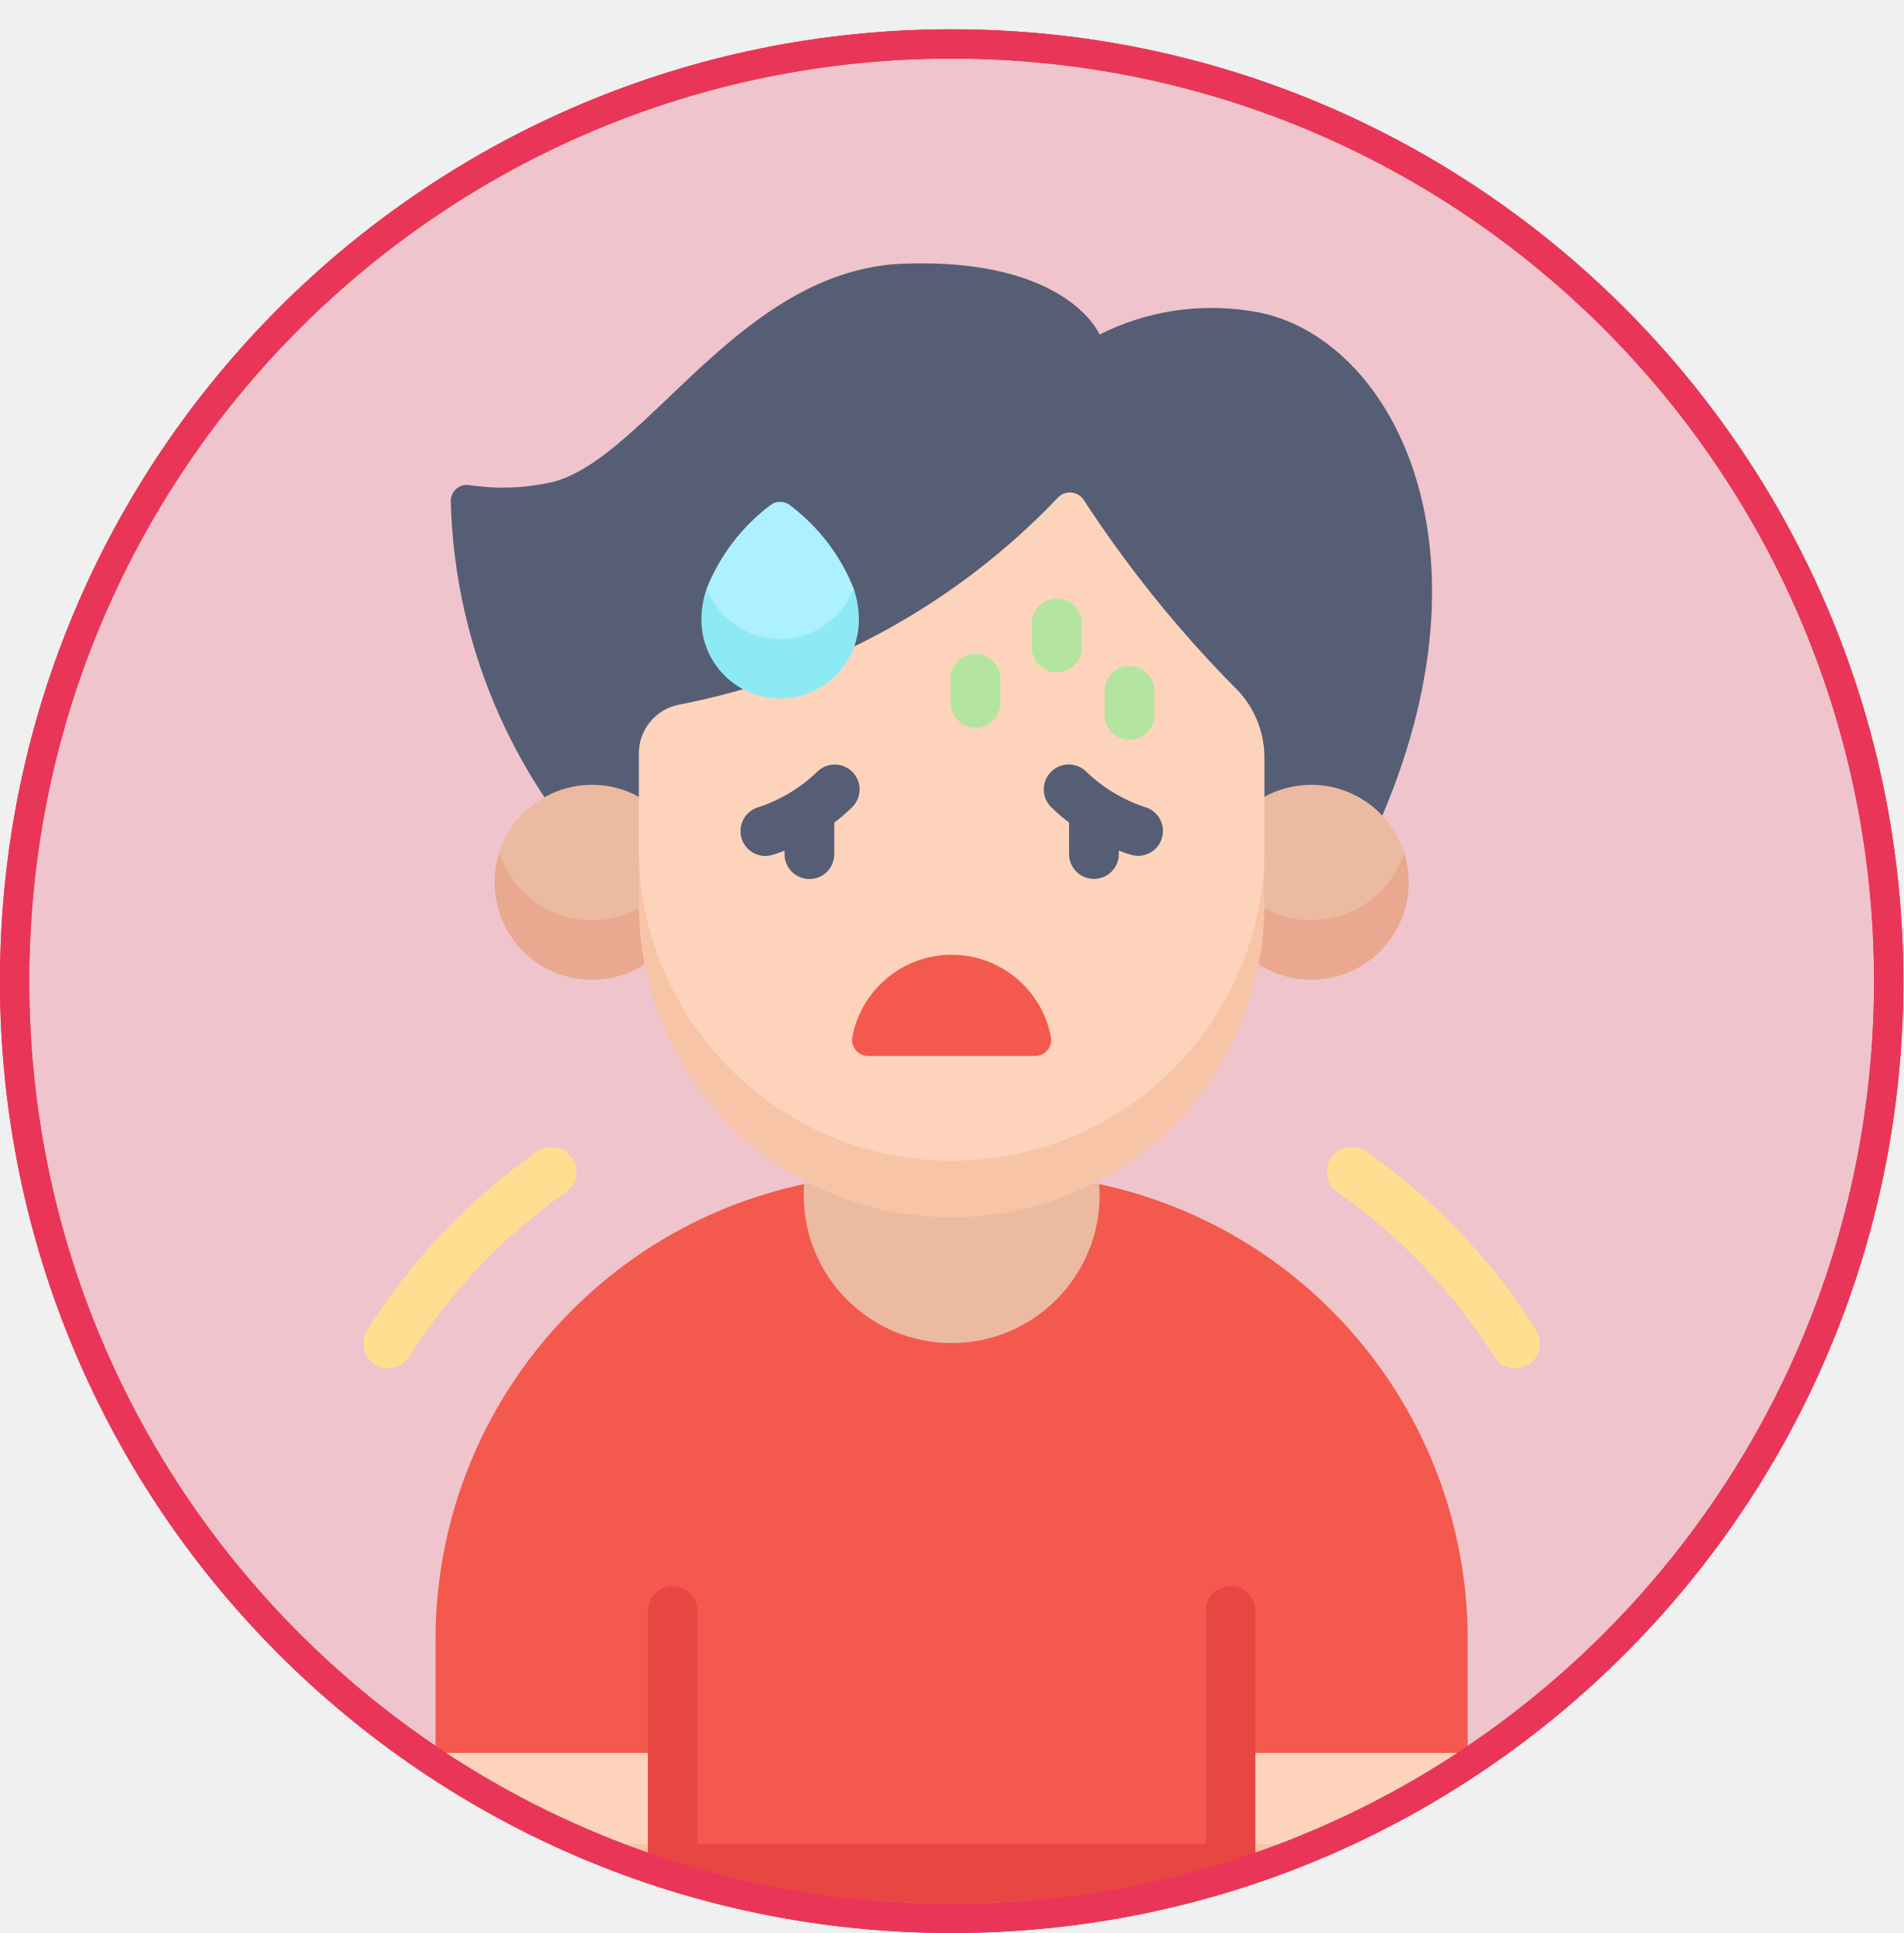
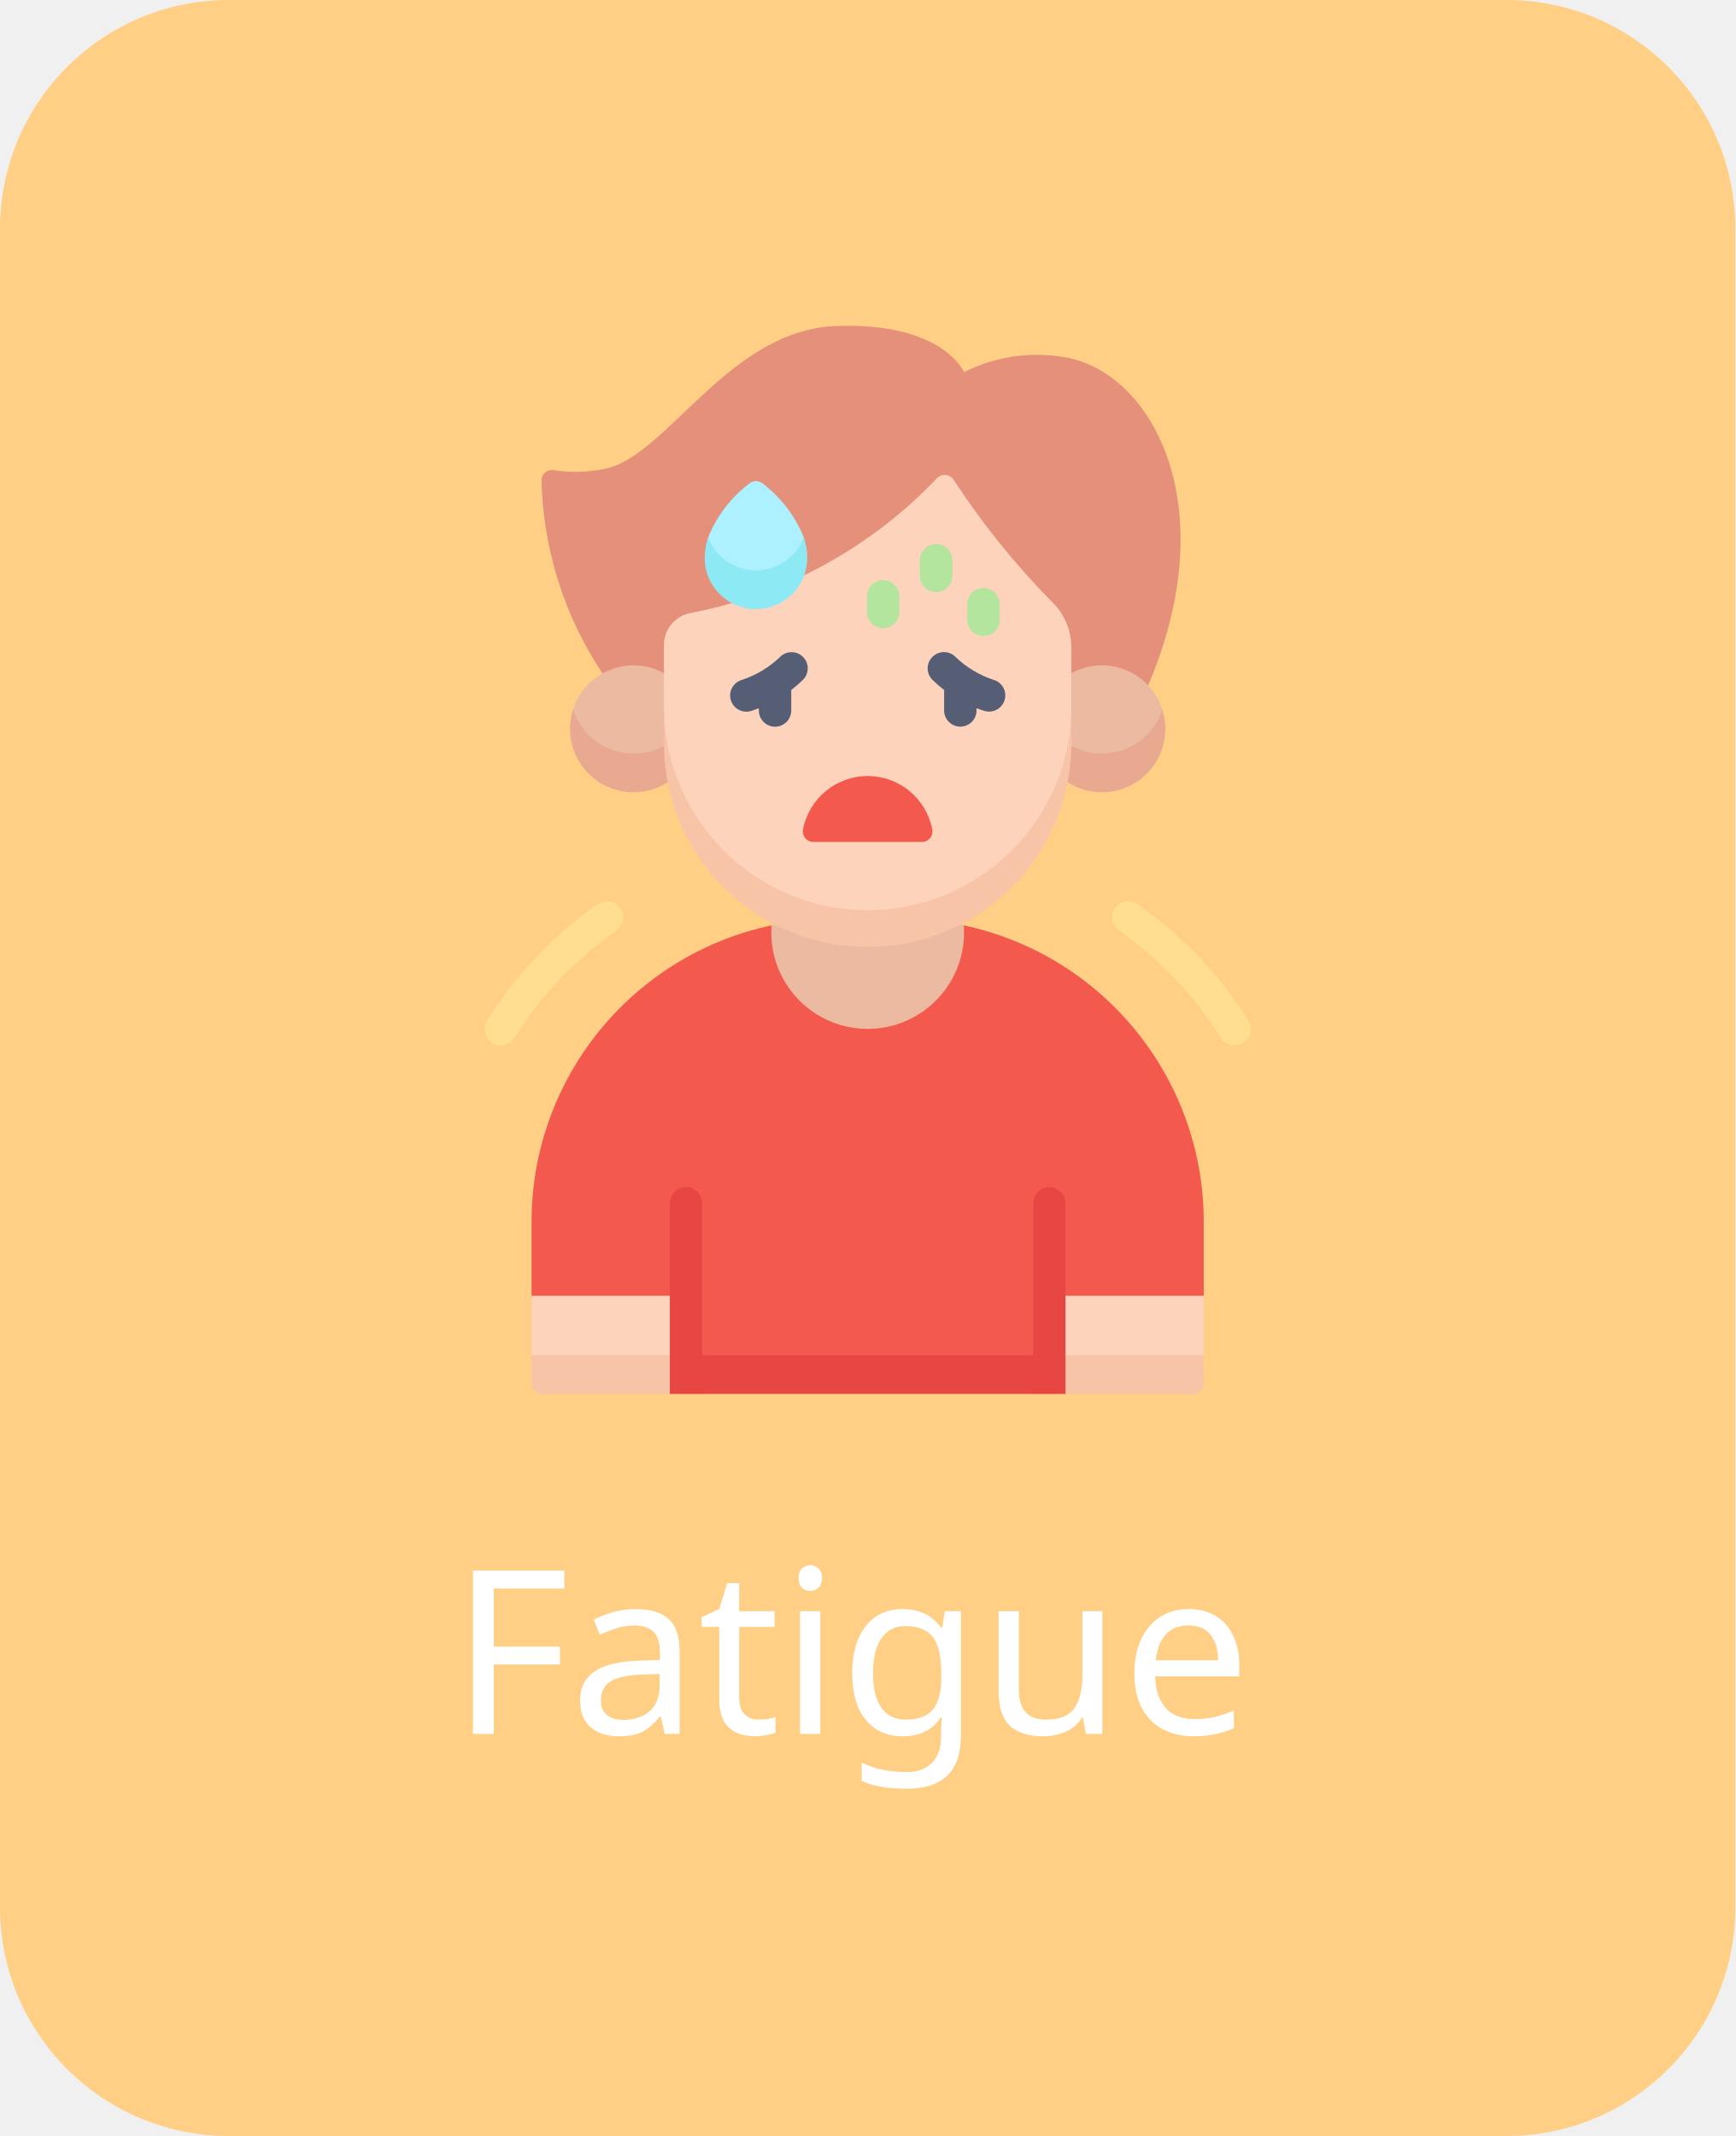
- <svg xmlns="http://www.w3.org/2000/svg" width="65" height="66" viewBox="0 0 65 66">
-   <defs>
-     <clipPath id="clip-path">
-       <circle id="Ellipse_61" data-name="Ellipse 61" cx="32.5" cy="32.5" r="32.5" transform="translate(235 1254)" fill="#fff" stroke="#707070" stroke-width="1" opacity="0.61" />
-     </clipPath>
-   </defs>
-   <g id="Group_231" data-name="Group 231" transform="translate(-254 -1233)">
-     <g id="Group_76" data-name="Group 76" transform="translate(19 -20)">
-       <g id="Ellipse_16" data-name="Ellipse 16" transform="translate(235 1254)" fill="rgba(233,54,88,0.24)" stroke="#e93658" stroke-width="1">
-         <circle cx="32.5" cy="32.5" r="32.5" stroke="none" />
-         <circle cx="32.5" cy="32.5" r="32" fill="none" />
-       </g>
-       <g id="Mask_Group_28" data-name="Mask Group 28" transform="translate(0 -1)" clip-path="url(#clip-path)">
-         <g id="weakness" transform="translate(175.08 1262.992)">
-           <g id="Group_71" data-name="Group 71" transform="translate(74.795 0)">
-             <path id="Path_284" data-name="Path 284" d="M129.148,309.867l.984-3.12v-3.868a15.9,15.9,0,0,0-12.622-15.557,10.693,10.693,0,0,1-10.005,0,15.9,15.9,0,0,0-12.622,15.557v3.868l.985,3.12,17.022.984Z" transform="translate(-94.884 -255.892)" fill="#f4594e" />
-             <path id="Path_285" data-name="Path 285" d="M102.835,18.231a19.1,19.1,0,0,1-3.2-10.113.545.545,0,0,1,.621-.549,7.617,7.617,0,0,0,2.885-.11C106.363,6.59,109.535.2,115.122.009s6.671,2.421,6.671,2.421a8.49,8.49,0,0,1,5.125-.807c4.594.621,8.629,7.62,4.528,17.234Z" transform="translate(-99.115 0)" fill="#565e75" />
-             <path id="Path_286" data-name="Path 286" d="M114.763,165.11a3.237,3.237,0,0,0,3.168,3.295l1.6-1.4c0-.009,1.4-1.89,1.4-1.9l-1.4-1.9a3.328,3.328,0,0,0-4.768,1.9Z" transform="translate(-112.588 -144.991)" fill="#ebbaa1" />
-             <path id="Path_287" data-name="Path 287" d="M116.64,186.229a3.328,3.328,0,0,1-3.168-2.31,3.326,3.326,0,0,0,4.947,3.826l.872-1.163-1.05-.765A3.308,3.308,0,0,1,116.64,186.229Z" transform="translate(-111.297 -163.8)" fill="#e8a990" />
-             <path id="Path_288" data-name="Path 288" d="M347.041,165.11a3.237,3.237,0,0,1-3.168,3.295l-1.6-1.4c0-.009-1.4-1.89-1.4-1.9l1.4-1.9a3.328,3.328,0,0,1,4.768,1.9Z" transform="translate(-313.967 -144.991)" fill="#ebbaa1" />
-             <path id="Path_289" data-name="Path 289" d="M346.691,186.229a3.328,3.328,0,0,0,3.168-2.31,3.326,3.326,0,0,1-4.947,3.826l-.872-1.163,1.05-.765A3.307,3.307,0,0,0,346.691,186.229Z" transform="translate(-316.785 -163.8)" fill="#e8a990" />
-             <path id="Path_290" data-name="Path 290" d="M169.035,95.306c5.9,0,10.682-4.145,10.682-11.666V80.573a3.355,3.355,0,0,0-1.068-2.469,40.743,40.743,0,0,1-5.107-6.352.565.565,0,0,0-.887-.063A24.154,24.154,0,0,1,159.72,78.75a1.692,1.692,0,0,0-1.366,1.662V83.64C158.354,90.738,163.136,95.306,169.035,95.306Z" transform="translate(-151.411 -63.681)" fill="#fdd4bb" />
-             <path id="Path_291" data-name="Path 291" d="M169.763,495.452h17.358l.847-1.016-.847-1.016H169.763l-.847,1.016Z" transform="translate(-160.818 -439.444)" fill="#e84642" />
-             <path id="Path_292" data-name="Path 292" d="M209.822,287.16c-.01.131-.017.264-.017.4a5.053,5.053,0,0,0,10.107,0c0-.134-.007-.266-.017-.4Z" transform="translate(-197.234 -255.748)" fill="#ebbaa1" />
-             <path id="Path_293" data-name="Path 293" d="M351.182,468.015l-4.049.984-4.049-.984V464.9h8.1Z" transform="translate(-315.933 -414.04)" fill="#fdd4bb" />
-             <path id="Path_294" data-name="Path 294" d="M94.884,468.015l4.049.984,4.049-.984V464.9h-8.1Z" transform="translate(-94.884 -414.04)" fill="#fdd4bb" />
-             <path id="Path_295" data-name="Path 295" d="M343.93,495.452h6.7a.547.547,0,0,0,.547-.547v-1.486H343.93l-.847,1.016Z" transform="translate(-315.933 -439.444)" fill="#f7c4a8" />
-             <path id="Path_296" data-name="Path 296" d="M95.431,495.452h6.7l.847-1.016-.847-1.016H94.884v1.486A.547.547,0,0,0,95.431,495.452Z" transform="translate(-94.884 -439.445)" fill="#f7c4a8" />
-             <g id="Group_70" data-name="Group 70" transform="translate(7.251 45.165)">
-               <path id="Path_297" data-name="Path 297" d="M337.035,421.695v-7.963a.847.847,0,0,0-1.694,0v7.963l.847,1.016Z" transform="translate(-316.289 -412.885)" fill="#e84642" />
-               <path id="Path_298" data-name="Path 298" d="M335.341,493.419h1.694v2.033h-1.694Z" transform="translate(-316.289 -484.609)" fill="#e84642" />
-               <path id="Path_299" data-name="Path 299" d="M162.867,421.695v-7.963a.847.847,0,0,0-1.694,0v7.963l.847,1.016Z" transform="translate(-161.173 -412.885)" fill="#e84642" />
-               <path id="Path_300" data-name="Path 300" d="M161.174,493.419h1.694v2.033h-1.694Z" transform="translate(-161.174 -484.609)" fill="#e84642" />
+ <svg xmlns="http://www.w3.org/2000/svg" width="91" height="112" viewBox="0 0 91 112">
+   <g id="Group_382" data-name="Group 382" transform="translate(-252 -1854)">
+     <rect id="Rectangle_97" data-name="Rectangle 97" width="91" height="112" rx="12" transform="translate(252 1854)" fill="#ffcf85" />
+     <text id="Fatigue" transform="translate(298 1944.917)" fill="#fff" font-size="12" font-family="Poppins-Regular, Poppins">
+       <tspan x="-22.356" y="0">Fatigue</tspan>
+     </text>
+     <g id="Group_231" data-name="Group 231" transform="translate(-5 644.091)">
+       <g id="Group_76" data-name="Group 76" transform="translate(44 -28)">
+         <g id="Group_364" data-name="Group 364" transform="translate(-9 -8)">
+           <g id="weakness" transform="translate(175.08 1262.992)">
+             <g id="Group_71" data-name="Group 71" transform="translate(74.795 0)">
+               <path id="Path_284" data-name="Path 284" d="M129.148,309.867l.984-3.12v-3.868a15.9,15.9,0,0,0-12.622-15.557,10.693,10.693,0,0,1-10.005,0,15.9,15.9,0,0,0-12.622,15.557v3.868l.985,3.12,17.022.984Z" transform="translate(-94.884 -255.892)" fill="#f4594e" />
+               <path id="Path_285" data-name="Path 285" d="M102.835,18.231a19.1,19.1,0,0,1-3.2-10.113.545.545,0,0,1,.621-.549,7.617,7.617,0,0,0,2.885-.11C106.363,6.59,109.535.2,115.122.009s6.671,2.421,6.671,2.421a8.49,8.49,0,0,1,5.125-.807c4.594.621,8.629,7.62,4.528,17.234Z" transform="translate(-99.115 0)" fill="#e5907b" />
+               <path id="Path_286" data-name="Path 286" d="M114.763,165.11a3.237,3.237,0,0,0,3.168,3.295l1.6-1.4c0-.009,1.4-1.89,1.4-1.9l-1.4-1.9a3.328,3.328,0,0,0-4.768,1.9Z" transform="translate(-112.588 -144.991)" fill="#ebbaa1" />
+               <path id="Path_287" data-name="Path 287" d="M116.64,186.229a3.328,3.328,0,0,1-3.168-2.31,3.326,3.326,0,0,0,4.947,3.826l.872-1.163-1.05-.765A3.308,3.308,0,0,1,116.64,186.229Z" transform="translate(-111.297 -163.8)" fill="#e8a990" />
+               <path id="Path_288" data-name="Path 288" d="M347.041,165.11a3.237,3.237,0,0,1-3.168,3.295l-1.6-1.4c0-.009-1.4-1.89-1.4-1.9l1.4-1.9a3.328,3.328,0,0,1,4.768,1.9Z" transform="translate(-313.967 -144.991)" fill="#ebbaa1" />
+               <path id="Path_289" data-name="Path 289" d="M346.691,186.229a3.328,3.328,0,0,0,3.168-2.31,3.326,3.326,0,0,1-4.947,3.826l-.872-1.163,1.05-.765A3.307,3.307,0,0,0,346.691,186.229Z" transform="translate(-316.785 -163.8)" fill="#e8a990" />
+               <path id="Path_290" data-name="Path 290" d="M169.035,95.306c5.9,0,10.682-4.145,10.682-11.666V80.573a3.355,3.355,0,0,0-1.068-2.469,40.743,40.743,0,0,1-5.107-6.352.565.565,0,0,0-.887-.063A24.154,24.154,0,0,1,159.72,78.75a1.692,1.692,0,0,0-1.366,1.662V83.64C158.354,90.738,163.136,95.306,169.035,95.306Z" transform="translate(-151.411 -63.681)" fill="#fdd4bb" />
+               <path id="Path_291" data-name="Path 291" d="M169.763,495.452h17.358l.847-1.016-.847-1.016H169.763l-.847,1.016Z" transform="translate(-160.818 -439.444)" fill="#e84642" />
+               <path id="Path_292" data-name="Path 292" d="M209.822,287.16c-.01.131-.017.264-.017.4a5.053,5.053,0,0,0,10.107,0c0-.134-.007-.266-.017-.4Z" transform="translate(-197.234 -255.748)" fill="#ebbaa1" />
+               <path id="Path_293" data-name="Path 293" d="M351.182,468.015l-4.049.984-4.049-.984V464.9h8.1Z" transform="translate(-315.933 -414.04)" fill="#fdd4bb" />
+               <path id="Path_294" data-name="Path 294" d="M94.884,468.015l4.049.984,4.049-.984V464.9h-8.1Z" transform="translate(-94.884 -414.04)" fill="#fdd4bb" />
+               <path id="Path_295" data-name="Path 295" d="M343.93,495.452h6.7a.547.547,0,0,0,.547-.547v-1.486H343.93l-.847,1.016Z" transform="translate(-315.933 -439.444)" fill="#f7c4a8" />
+               <path id="Path_296" data-name="Path 296" d="M95.431,495.452h6.7l.847-1.016-.847-1.016H94.884v1.486A.547.547,0,0,0,95.431,495.452Z" transform="translate(-94.884 -439.445)" fill="#f7c4a8" />
+               <g id="Group_70" data-name="Group 70" transform="translate(7.251 45.165)">
+                 <path id="Path_297" data-name="Path 297" d="M337.035,421.695v-7.963a.847.847,0,0,0-1.694,0v7.963l.847,1.016Z" transform="translate(-316.289 -412.885)" fill="#e84642" />
+                 <path id="Path_298" data-name="Path 298" d="M335.341,493.419h1.694v2.033h-1.694Z" transform="translate(-316.289 -484.609)" fill="#e84642" />
+                 <path id="Path_299" data-name="Path 299" d="M162.867,421.695v-7.963a.847.847,0,0,0-1.694,0v7.963l.847,1.016Z" transform="translate(-161.173 -412.885)" fill="#e84642" />
+                 <path id="Path_300" data-name="Path 300" d="M161.174,493.419h1.694v2.033h-1.694Z" transform="translate(-161.174 -484.609)" fill="#e84642" />
+               </g>
+               <path id="Path_301" data-name="Path 301" d="M169.034,193.134a10.682,10.682,0,0,1-10.682-10.682v2.033a10.682,10.682,0,0,0,21.363,0v-2.033A10.682,10.682,0,0,1,169.034,193.134Z" transform="translate(-151.409 -162.494)" fill="#f7c4a8" />
            </g>
-             <path id="Path_301" data-name="Path 301" d="M169.034,193.134a10.682,10.682,0,0,1-10.682-10.682v2.033a10.682,10.682,0,0,0,21.363,0v-2.033A10.682,10.682,0,0,1,169.034,193.134Z" transform="translate(-151.409 -162.494)" fill="#f7c4a8" />
+             <path id="Path_302" data-name="Path 302" d="M228.317,215.809a3.453,3.453,0,0,0-3.39,2.8.549.549,0,0,0,.536.657h5.707a.549.549,0,0,0,.536-.657A3.454,3.454,0,0,0,228.317,215.809Z" transform="translate(-135.898 -192.202)" fill="#f4594e" />
+             <path id="Path_303" data-name="Path 303" d="M182.036,80.112a2.523,2.523,0,0,0,2.51-2.709,6.641,6.641,0,0,0-2.172-2.841.545.545,0,0,0-.676,0,6.639,6.639,0,0,0-2.171,2.841A2.434,2.434,0,0,0,182.036,80.112Z" transform="translate(-95.473 -66.302)" fill="#adf0ff" />
+             <g id="Group_73" data-name="Group 73" transform="translate(72.328 11.445)">
+               <path id="Path_304" data-name="Path 304" d="M191.137,159.535c.02-.005.181-.051.432-.149v.118a.849.849,0,1,0,1.7,0v-1.077a6.465,6.465,0,0,0,.61-.527.849.849,0,1,0-1.19-1.212,5.256,5.256,0,0,1-2,1.209.849.849,0,0,0,.451,1.638Z" transform="translate(-177.185 -150.777)" fill="#565e75" />
+               <path id="Path_305" data-name="Path 305" d="M284.991,156.7a.849.849,0,0,0,.011,1.2,6.486,6.486,0,0,0,.61.527V159.5a.849.849,0,1,0,1.7,0v-.118a4.555,4.555,0,0,0,.432.149.849.849,0,0,0,.451-1.638,5.252,5.252,0,0,1-2-1.21A.849.849,0,0,0,284.991,156.7Z" transform="translate(-261.511 -150.777)" fill="#565e75" />
+               <g id="Group_72" data-name="Group 72" transform="translate(20.059)">
+                 <path id="Path_306" data-name="Path 306" d="M304.605,128.22a.849.849,0,0,0,.849-.849v-.821a.849.849,0,1,0-1.7,0v.821A.849.849,0,0,0,304.605,128.22Z" transform="translate(-298.499 -123.395)" fill="#b3e59f" />
+                 <path id="Path_307" data-name="Path 307" d="M281.905,107.151a.849.849,0,0,0,.849-.849v-.821a.849.849,0,1,0-1.7,0v.821A.849.849,0,0,0,281.905,107.151Z" transform="translate(-278.282 -104.631)" fill="#b3e59f" />
+                 <path id="Path_308" data-name="Path 308" d="M256.548,124.469a.849.849,0,0,0,.849-.849V122.8a.849.849,0,0,0-1.7,0v.821A.849.849,0,0,0,256.548,124.469Z" transform="translate(-255.699 -120.055)" fill="#b3e59f" />
+               </g>
+               <path id="Path_309" data-name="Path 309" d="M79.23,277.354a.849.849,0,0,0-.946-1.411,21.115,21.115,0,0,0-5.82,6.106.849.849,0,1,0,1.428.921A19.411,19.411,0,0,1,79.23,277.354Z" transform="translate(-72.328 -257.075)" fill="#ffde91" />
+               <path id="Path_310" data-name="Path 310" d="M380.277,282.05a21.115,21.115,0,0,0-5.82-6.106.849.849,0,1,0-.946,1.411,19.413,19.413,0,0,1,5.339,5.616.849.849,0,1,0,1.428-.921Z" transform="translate(-340.229 -257.076)" fill="#ffde91" />
+             </g>
+             <path id="Path_311" data-name="Path 311" d="M180.58,103.209a2.689,2.689,0,0,1-2.51-1.725,3.4,3.4,0,0,0-.179,1.069,2.688,2.688,0,1,0,5.377,0,3.4,3.4,0,0,0-.178-1.069A2.689,2.689,0,0,1,180.58,103.209Z" transform="translate(-94.017 -90.383)" fill="#8deaf5" />
          </g>
-           <path id="Path_302" data-name="Path 302" d="M228.317,215.809a3.453,3.453,0,0,0-3.39,2.8.549.549,0,0,0,.536.657h5.707a.549.549,0,0,0,.536-.657A3.454,3.454,0,0,0,228.317,215.809Z" transform="translate(-135.898 -192.202)" fill="#f4594e" />
-           <path id="Path_303" data-name="Path 303" d="M182.036,80.112a2.523,2.523,0,0,0,2.51-2.709,6.641,6.641,0,0,0-2.172-2.841.545.545,0,0,0-.676,0,6.639,6.639,0,0,0-2.171,2.841A2.434,2.434,0,0,0,182.036,80.112Z" transform="translate(-95.473 -66.302)" fill="#adf0ff" />
-           <g id="Group_73" data-name="Group 73" transform="translate(72.328 11.445)">
-             <path id="Path_304" data-name="Path 304" d="M191.137,159.535c.02-.005.181-.051.432-.149v.118a.849.849,0,1,0,1.7,0v-1.077a6.465,6.465,0,0,0,.61-.527.849.849,0,1,0-1.19-1.212,5.256,5.256,0,0,1-2,1.209.849.849,0,0,0,.451,1.638Z" transform="translate(-177.185 -150.777)" fill="#565e75" />
-             <path id="Path_305" data-name="Path 305" d="M284.991,156.7a.849.849,0,0,0,.011,1.2,6.486,6.486,0,0,0,.61.527V159.5a.849.849,0,1,0,1.7,0v-.118a4.555,4.555,0,0,0,.432.149.849.849,0,0,0,.451-1.638,5.252,5.252,0,0,1-2-1.21A.849.849,0,0,0,284.991,156.7Z" transform="translate(-261.511 -150.777)" fill="#565e75" />
-             <g id="Group_72" data-name="Group 72" transform="translate(20.059)">
-               <path id="Path_306" data-name="Path 306" d="M304.605,128.22a.849.849,0,0,0,.849-.849v-.821a.849.849,0,1,0-1.7,0v.821A.849.849,0,0,0,304.605,128.22Z" transform="translate(-298.499 -123.395)" fill="#b3e59f" />
-               <path id="Path_307" data-name="Path 307" d="M281.905,107.151a.849.849,0,0,0,.849-.849v-.821a.849.849,0,1,0-1.7,0v.821A.849.849,0,0,0,281.905,107.151Z" transform="translate(-278.282 -104.631)" fill="#b3e59f" />
-               <path id="Path_308" data-name="Path 308" d="M256.548,124.469a.849.849,0,0,0,.849-.849V122.8a.849.849,0,0,0-1.7,0v.821A.849.849,0,0,0,256.548,124.469Z" transform="translate(-255.699 -120.055)" fill="#b3e59f" />
-             </g>
-             <path id="Path_309" data-name="Path 309" d="M79.23,277.354a.849.849,0,0,0-.946-1.411,21.115,21.115,0,0,0-5.82,6.106.849.849,0,1,0,1.428.921A19.411,19.411,0,0,1,79.23,277.354Z" transform="translate(-72.328 -257.075)" fill="#ffde91" />
-             <path id="Path_310" data-name="Path 310" d="M380.277,282.05a21.115,21.115,0,0,0-5.82-6.106.849.849,0,1,0-.946,1.411,19.413,19.413,0,0,1,5.339,5.616.849.849,0,1,0,1.428-.921Z" transform="translate(-340.229 -257.076)" fill="#ffde91" />
-           </g>
-           <path id="Path_311" data-name="Path 311" d="M180.58,103.209a2.689,2.689,0,0,1-2.51-1.725,3.4,3.4,0,0,0-.179,1.069,2.688,2.688,0,1,0,5.377,0,3.4,3.4,0,0,0-.178-1.069A2.689,2.689,0,0,1,180.58,103.209Z" transform="translate(-94.017 -90.383)" fill="#8deaf5" />
        </g>
-       </g>
-     </g>
-     <g id="Group_230" data-name="Group 230" transform="translate(-2 283)">
-       <g id="Ellipse_13" data-name="Ellipse 13" transform="translate(256 951)" fill="none" stroke="#e93658" stroke-width="1">
-         <circle cx="32.5" cy="32.5" r="32.5" stroke="none" />
-         <circle cx="32.5" cy="32.5" r="32" fill="none" />
      </g>
    </g>
  </g>
</svg>
